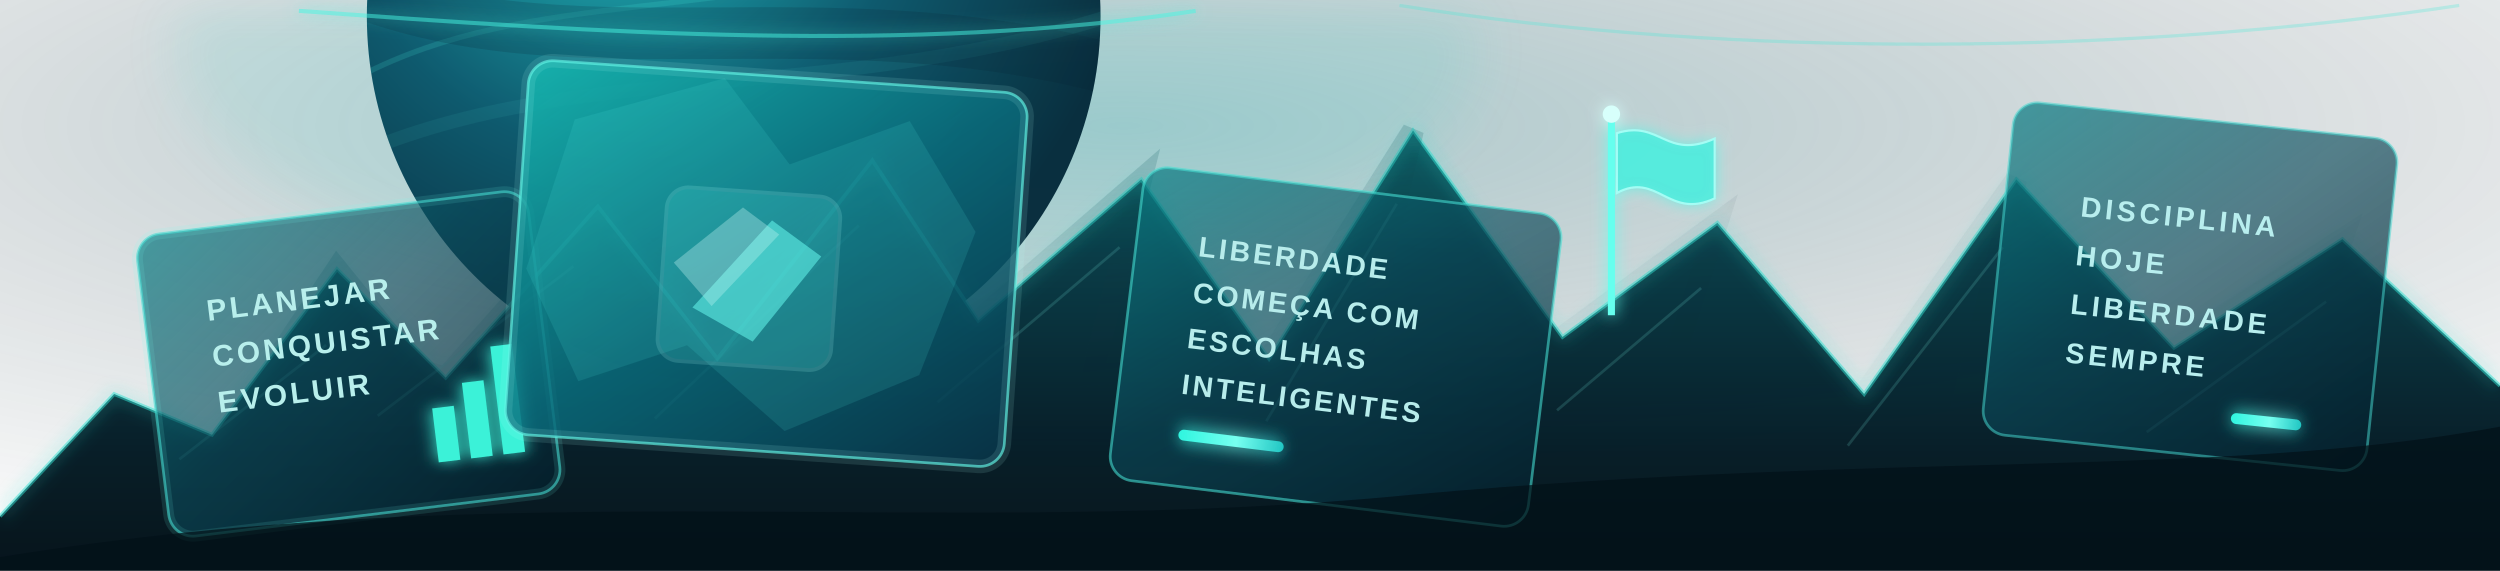
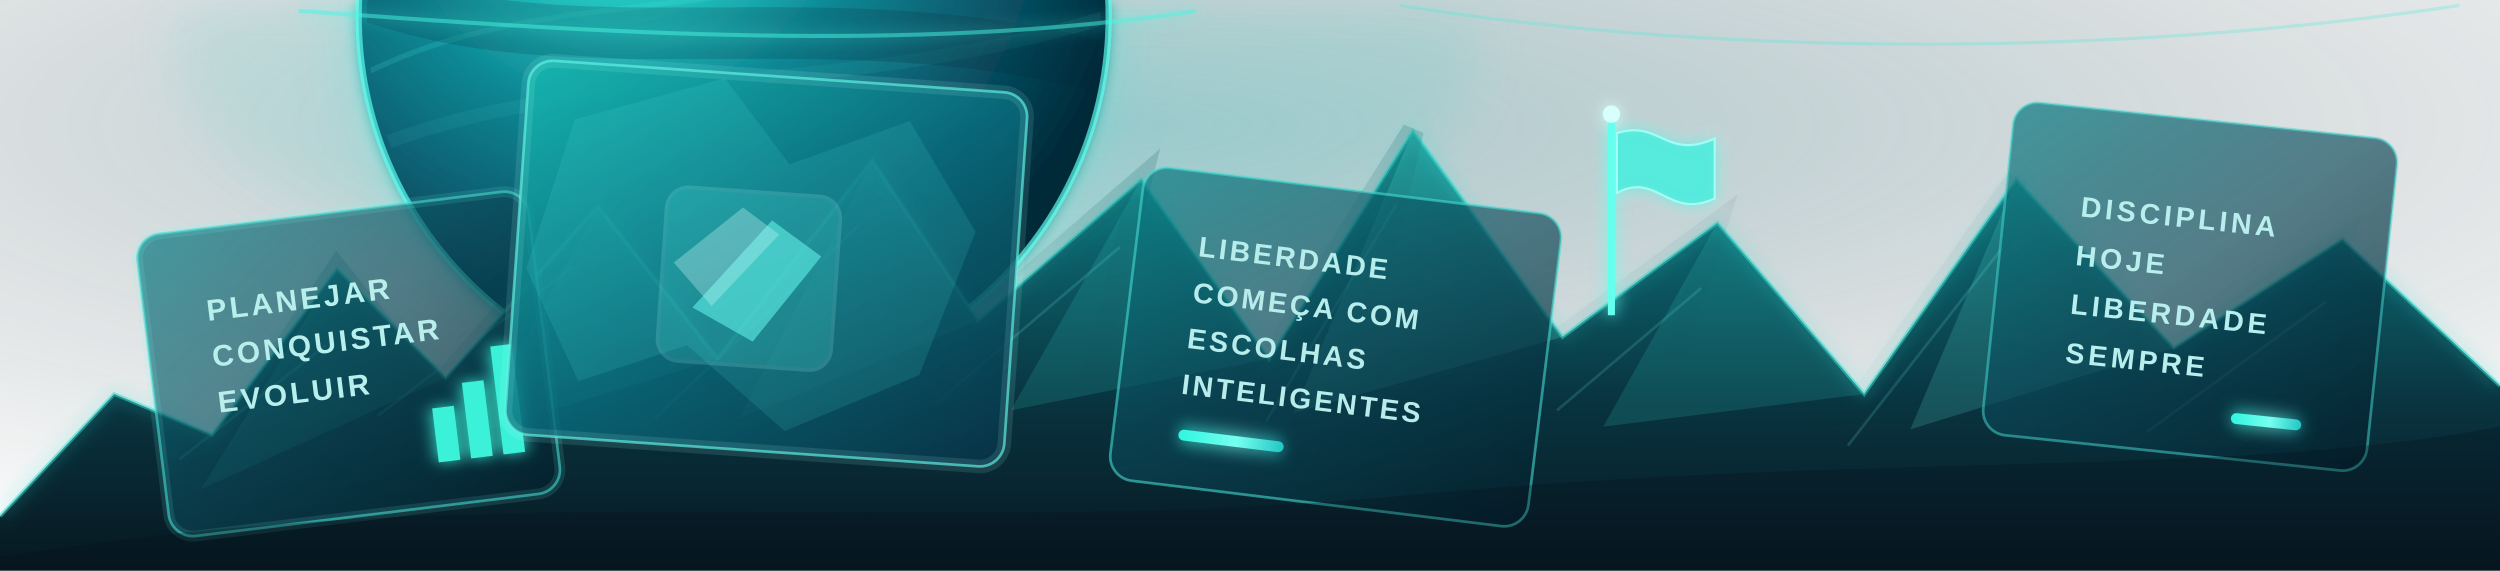
<svg xmlns="http://www.w3.org/2000/svg" width="920" height="210" viewBox="0 0 920 210" role="img" aria-label="Cenário futurista MEG">
  <defs>
    <radialGradient id="space" cx="45%" cy="22%" r="88%">
      <stop offset="0" stop-color="#0b6970" stop-opacity=".35" />
      <stop offset=".52" stop-color="#052a35" stop-opacity=".15" />
      <stop offset="1" stop-color="#03131c" stop-opacity="0" />
    </radialGradient>
    <radialGradient id="planet" cx="35%" cy="30%" r="70%">
-       <stop offset="0" stop-color="#37e8dc" />
-       <stop offset=".18" stop-color="#1599a3" />
-       <stop offset=".55" stop-color="#07556a" />
-       <stop offset="1" stop-color="#032939" />
+       <stop offset="0" stop-color="#7ffff2" />
+       <stop offset=".16" stop-color="#2edfd4" />
+       <stop offset=".48" stop-color="#0d8794" />
+       <stop offset=".78" stop-color="#075064" />
+       <stop offset="1" stop-color="#032938" />
    </radialGradient>
    <linearGradient id="mount" x1="0" y1="0" x2="0" y2="1">
-       <stop offset="0" stop-color="#0a5d64" />
-       <stop offset=".28" stop-color="#063a45" />
-       <stop offset=".75" stop-color="#031923" />
-       <stop offset="1" stop-color="#020f17" />
+       <stop offset="0" stop-color="#138f91" />
+       <stop offset=".26" stop-color="#08606a" />
+       <stop offset=".62" stop-color="#04303c" />
+       <stop offset="1" stop-color="#02131c" />
    </linearGradient>
    <linearGradient id="mountHi" x1="0" y1="0" x2="1" y2="1">
      <stop offset="0" stop-color="#38e9db" stop-opacity=".75" />
      <stop offset=".14" stop-color="#0d6a70" stop-opacity=".4" />
      <stop offset=".5" stop-color="#082d38" stop-opacity=".08" />
      <stop offset="1" stop-color="#061b26" stop-opacity="0" />
    </linearGradient>
    <linearGradient id="glass" x1="0" y1="0" x2="1" y2="1">
      <stop offset="0" stop-color="#0b7d84" stop-opacity=".72" />
      <stop offset=".45" stop-color="#0b4959" stop-opacity=".65" />
      <stop offset="1" stop-color="#041f2c" stop-opacity=".76" />
    </linearGradient>
    <linearGradient id="glassMain" x1="0" y1="0" x2="1" y2="1">
      <stop offset="0" stop-color="#16b7b0" stop-opacity=".9" />
      <stop offset=".5" stop-color="#0a6e7e" stop-opacity=".82" />
      <stop offset="1" stop-color="#073145" stop-opacity=".92" />
    </linearGradient>
    <linearGradient id="edge" x1="0" y1="0" x2="1" y2="0">
      <stop offset="0" stop-color="#2ff5df" />
      <stop offset=".55" stop-color="#77fff0" />
      <stop offset="1" stop-color="#21c6c3" />
    </linearGradient>
    <filter id="glow" x="-80%" y="-80%" width="260%" height="260%">
      <feGaussianBlur stdDeviation="3" result="b" />
      <feMerge>
        <feMergeNode in="b" />
        <feMergeNode in="SourceGraphic" />
      </feMerge>
    </filter>
    <filter id="soft" x="-40%" y="-40%" width="180%" height="180%">
      <feGaussianBlur stdDeviation="9" />
    </filter>
    <clipPath id="planetClip">
      <circle cx="270" cy="6" r="135" />
    </clipPath>
  </defs>
  <rect width="920" height="210" fill="url(#space)" />
  <ellipse cx="304" cy="18" rx="240" ry="92" fill="#18cabe" opacity=".10" filter="url(#soft)" />
-   <circle cx="270" cy="6" r="135" fill="url(#planet)" opacity=".96" />
+   <circle cx="270" cy="6" r="146" fill="#31e9db" opacity=".13" filter="url(#soft)" />
+   <circle cx="270" cy="6" r="138" fill="url(#planet)" opacity="1" stroke="#5dfff0" stroke-width="2.3" stroke-opacity=".68" filter="url(#glow)" />
  <g clip-path="url(#planetClip)" opacity=".6">
    <path d="M120 35 C185 -5 248 10 355 -18" fill="none" stroke="#4cf2df" stroke-width="2" opacity=".25" />
    <path d="M120 62 C210 18 305 42 420 2" fill="none" stroke="#58eedf" stroke-width="5" opacity=".12" />
    <path d="M120 -8 C207 32 302 -6 418 28" fill="none" stroke="#031e2e" stroke-width="19" opacity=".28" />
    <path d="M120 6 C214 -42 295 18 416 -26" fill="none" stroke="#60fff0" stroke-width="2" opacity=".18" />
  </g>
  <path d="M110 4 C220 12 335 20 440 4" fill="none" stroke="#47f5e1" stroke-width="1.5" opacity=".55" filter="url(#glow)" />
  <path d="M515 2 C640 22 786 20 905 2" fill="none" stroke="#44e9d6" stroke-width="1.2" opacity=".28" />
  <g opacity=".98">
    <path d="M0 190 L42 145 L78 160 L124 99 L164 139 L220 76 L264 132 L321 59 L360 118 L420 66 L467 132 L520 48 L575 124 L632 82 L686 145 L742 66 L800 128 L862 88 L920 142 L920 210 L0 210 Z" fill="url(#mount)" />
    <path d="M0 190 L42 145 L78 160 L124 99 L164 139 L220 76 L264 132 L321 59 L360 118 L420 66 L467 132 L520 48 L575 124 L632 82 L686 145 L742 66 L800 128 L862 88 L920 142" fill="none" stroke="#2fddcf" stroke-width="1.4" opacity=".56" filter="url(#glow)" />
    <path d="M102 132 L124 99 L154 136 L164 139 L220 76 L204 132 L264 132 L321 59 L301 134 L360 118 L420 66 L402 138 L467 132 L520 48 L500 134 L575 124 L632 82 L612 145 L686 145 L742 66 L723 145 L800 128 L862 88 L842 147" fill="none" stroke="url(#mountHi)" stroke-width="8" opacity=".65" />
    <path d="M66 169 L120 127 M139 153 L211 98 M241 154 L316 83 M345 148 L412 91 M466 155 L514 75 M573 151 L626 106 M680 164 L737 91 M790 159 L856 111" stroke="#7ffff0" stroke-width="1" opacity=".15" />
+     <path d="M74 180 L124 99 L164 139 Z" fill="#2bc8bd" opacity=".18" />
+     <path d="M174 160 L220 76 L264 132 Z" fill="#49e7d8" opacity=".17" />
+     <path d="M272 154 L321 59 L360 118 Z" fill="#6af7e7" opacity=".16" />
+     <path d="M372 151 L420 66 L467 132 Z" fill="#36d7cb" opacity=".16" />
+     <path d="M476 152 L520 48 L575 124 Z" fill="#5ef4e3" opacity=".19" />
+     <path d="M590 157 L632 82 L686 145 Z" fill="#34d8cd" opacity=".16" />
+     <path d="M703 158 L742 66 L800 128 Z" fill="#61f4e4" opacity=".17" />
  </g>
  <g transform="translate(593 42)" filter="url(#glow)">
    <line x1="0" y1="0" x2="0" y2="74" stroke="#66ffee" stroke-width="2.6" />
    <path d="M2 7 C18 2 20 17 38 9 L38 31 C21 39 17 21 2 29 Z" fill="#55eadd" opacity=".92" stroke="#a5fff7" stroke-width=".8" />
    <circle cx="0" cy="0" r="3.2" fill="#d7fffb" />
  </g>
  <g transform="translate(56 77) rotate(-7 80 58)">
    <rect x="0" y="0" width="145" height="112" rx="9" fill="url(#glass)" stroke="#41d8cf" stroke-opacity=".58" />
    <rect x="0" y="0" width="145" height="112" rx="9" fill="none" stroke="#6effeb" stroke-opacity=".12" stroke-width="4" />
    <text x="23" y="34" fill="#b8efec" font-size="11" font-family="Arial,Helvetica,sans-serif" font-weight="700" letter-spacing="1.2">PLANEJAR</text>
    <text x="23" y="51" fill="#b8efec" font-size="11" font-family="Arial,Helvetica,sans-serif" font-weight="700" letter-spacing="1.2">CONQUISTAR</text>
    <text x="23" y="68" fill="#b8efec" font-size="11" font-family="Arial,Helvetica,sans-serif" font-weight="700" letter-spacing="1.2">EVOLUIR</text>
    <g transform="translate(101 76)" fill="#3af2d8" filter="url(#glow)">
      <rect width="8" height="20" />
      <rect x="12" y="-8" width="8" height="28" />
      <rect x="24" y="-20" width="8" height="40" />
    </g>
  </g>
  <g transform="translate(190 28) rotate(4 92 69)">
    <rect x="0" y="0" width="184" height="138" rx="9" fill="url(#glassMain)" stroke="#58f4e3" stroke-opacity=".65" />
    <rect x="0" y="0" width="184" height="138" rx="9" fill="none" stroke="#b3fff8" stroke-opacity=".12" stroke-width="5" />
    <path d="M18 21 L72 2 L98 32 L141 13 L168 52 L151 106 L103 130 L65 101 L26 117 L4 77 Z" fill="#4de5df" opacity=".13" />
    <g transform="translate(54 43)" opacity=".92">
      <rect x="0" y="0" width="64" height="64" rx="8" fill="#59f3ea" opacity=".18" stroke="#a7fff7" stroke-width="1.4" />
      <path d="M12 44 L39 10 L58 22 L35 55 Z" fill="#67fff2" opacity=".58" />
      <path d="M4 28 L28 6 L42 15 L19 43 Z" fill="#d1fffb" opacity=".34" />
    </g>
  </g>
  <g transform="translate(414 70) rotate(7 80 58)">
    <rect x="0" y="0" width="155" height="116" rx="9" fill="url(#glass)" stroke="#46ded3" stroke-opacity=".58" />
    <text x="23" y="31" fill="#b7eceb" font-size="10.5" font-family="Arial,Helvetica,sans-serif" font-weight="700" letter-spacing="1.1">LIBERDADE</text>
    <text x="23" y="48" fill="#b7eceb" font-size="10.5" font-family="Arial,Helvetica,sans-serif" font-weight="700" letter-spacing="1.1">COMEÇA COM</text>
    <text x="23" y="65" fill="#b7eceb" font-size="10.5" font-family="Arial,Helvetica,sans-serif" font-weight="700" letter-spacing="1.1">ESCOLHAS</text>
    <text x="23" y="82" fill="#b7eceb" font-size="10.5" font-family="Arial,Helvetica,sans-serif" font-weight="700" letter-spacing="1.1">INTELIGENTES</text>
    <rect x="24" y="95" width="39" height="4" rx="2" fill="url(#edge)" filter="url(#glow)" />
  </g>
  <g transform="translate(735 44) rotate(6 71 61)">
    <rect x="0" y="0" width="142" height="123" rx="9" fill="url(#glass)" stroke="#45d7cf" stroke-opacity=".52" />
    <text x="28" y="40" fill="#b8eeee" font-size="10.5" font-family="Arial,Helvetica,sans-serif" font-weight="700" letter-spacing="1.4">DISCIPLINA</text>
    <text x="28" y="58" fill="#b8eeee" font-size="10.5" font-family="Arial,Helvetica,sans-serif" font-weight="700" letter-spacing="1.4">HOJE</text>
    <text x="28" y="76" fill="#b8eeee" font-size="10.5" font-family="Arial,Helvetica,sans-serif" font-weight="700" letter-spacing="1.4">LIBERDADE</text>
    <text x="28" y="94" fill="#b8eeee" font-size="10.5" font-family="Arial,Helvetica,sans-serif" font-weight="700" letter-spacing="1.4">SEMPRE</text>
    <rect x="91" y="106" width="26" height="4" rx="2" fill="url(#edge)" filter="url(#glow)" />
  </g>
-   <path d="M0 205 C190 174 348 199 520 182 C697 166 818 176 920 157 L920 210 L0 210 Z" fill="#021018" opacity=".72" />
+   <path d="M0 205 C190 174 348 199 520 182 C697 166 818 176 920 157 L920 210 L0 210 Z" fill="#021018" opacity=".28" />
</svg>
